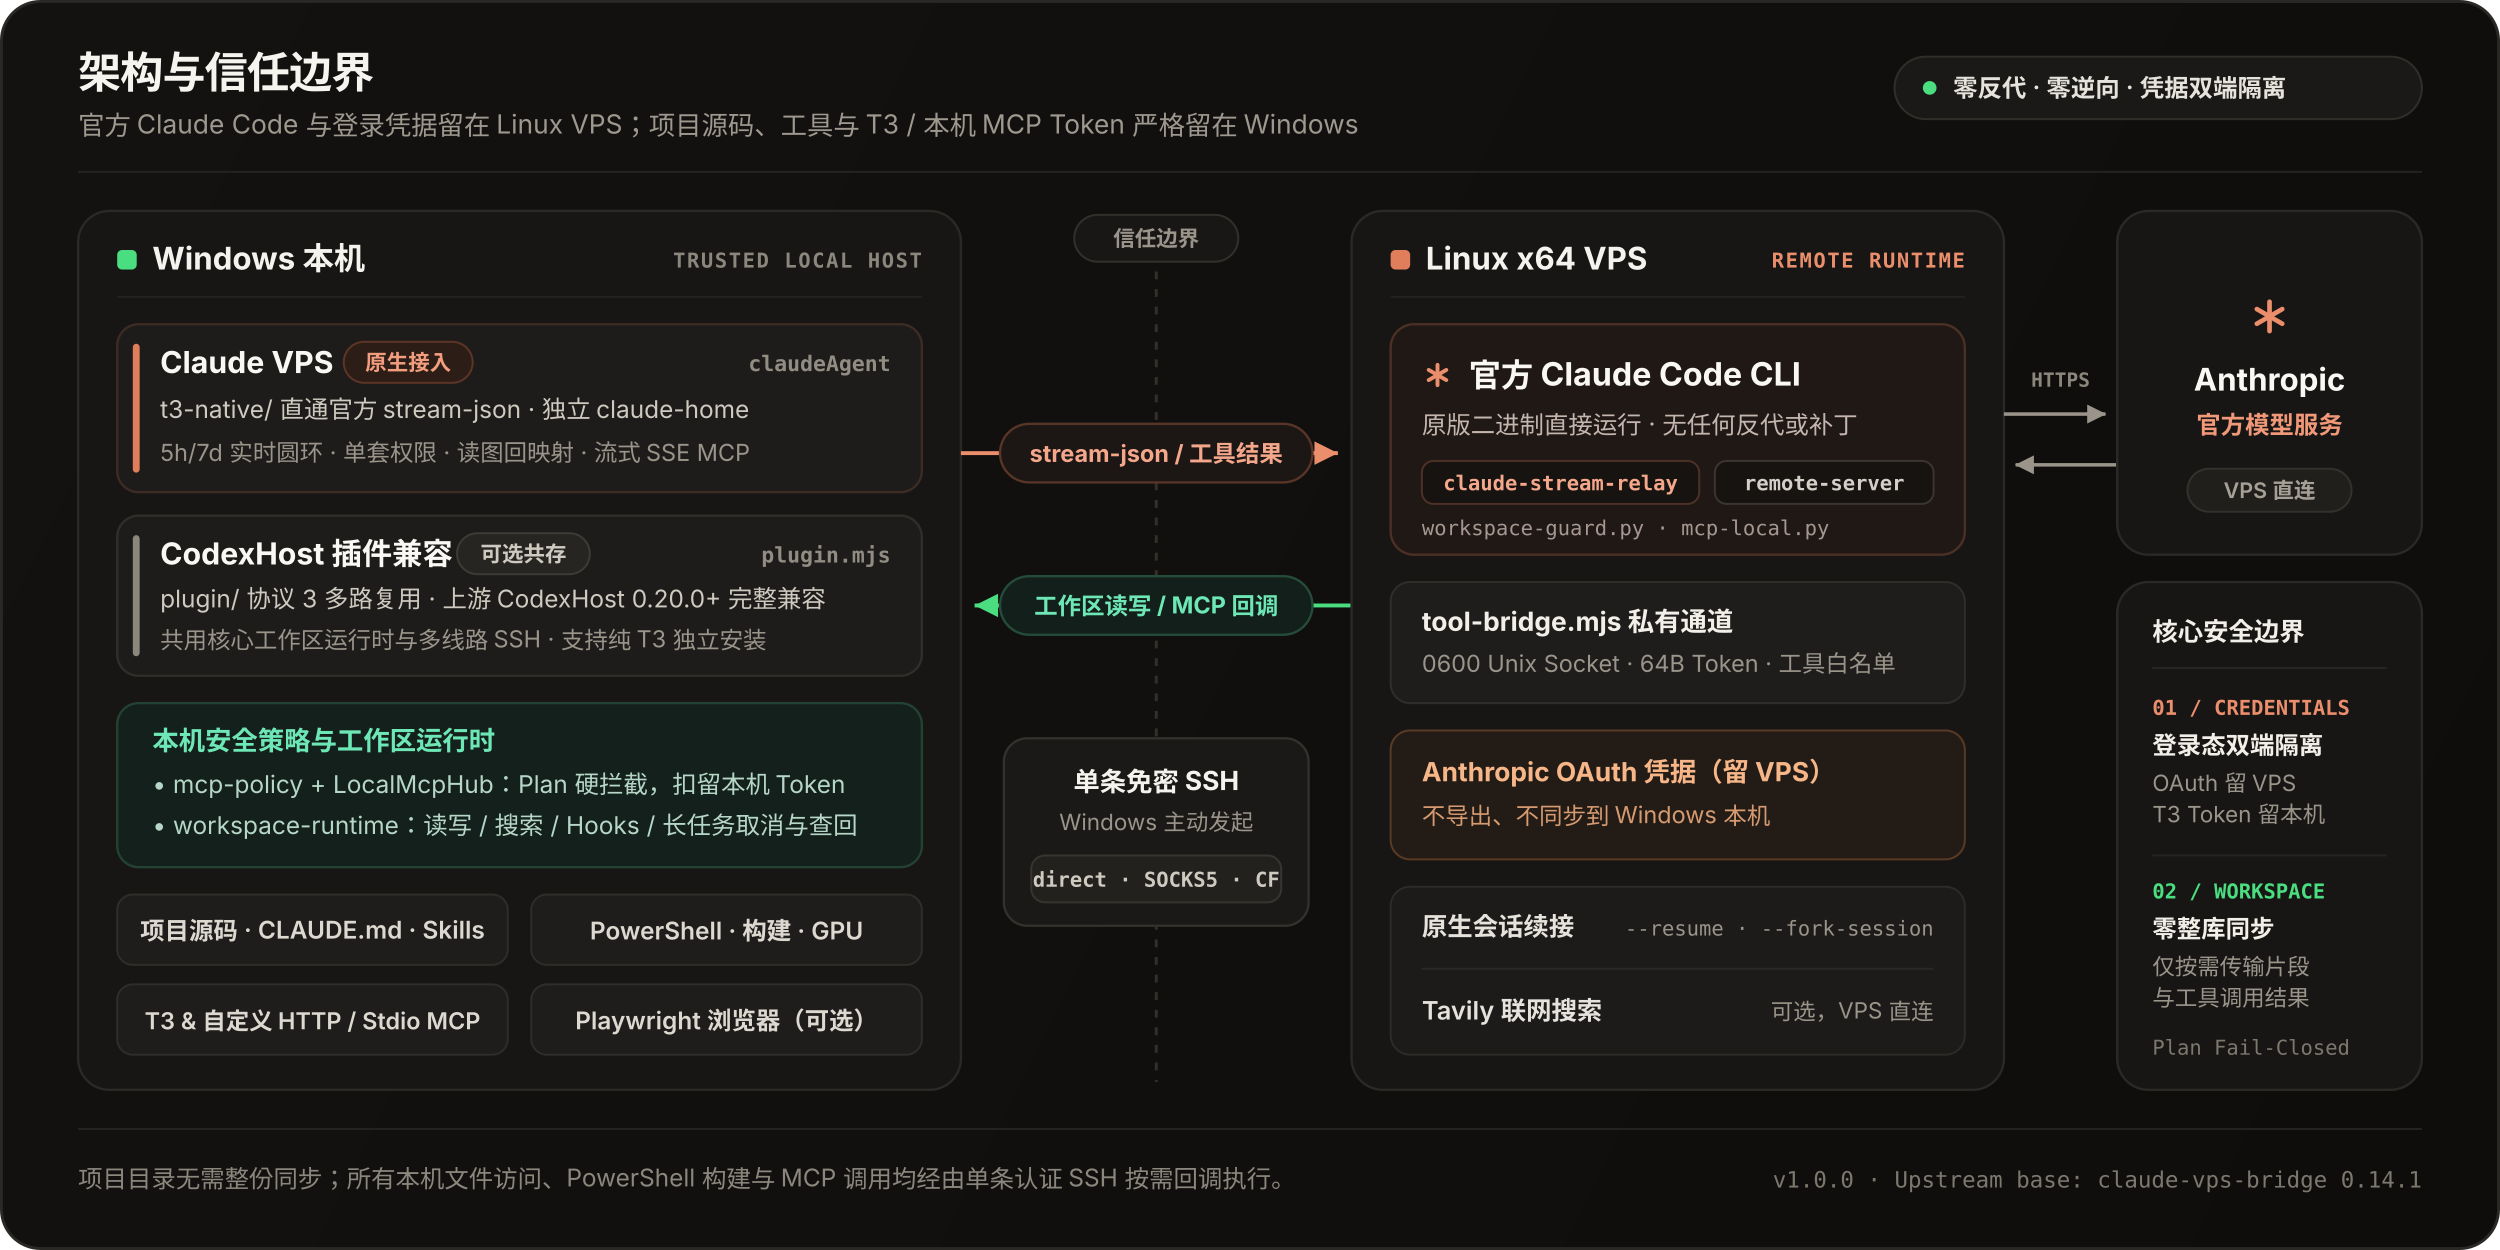
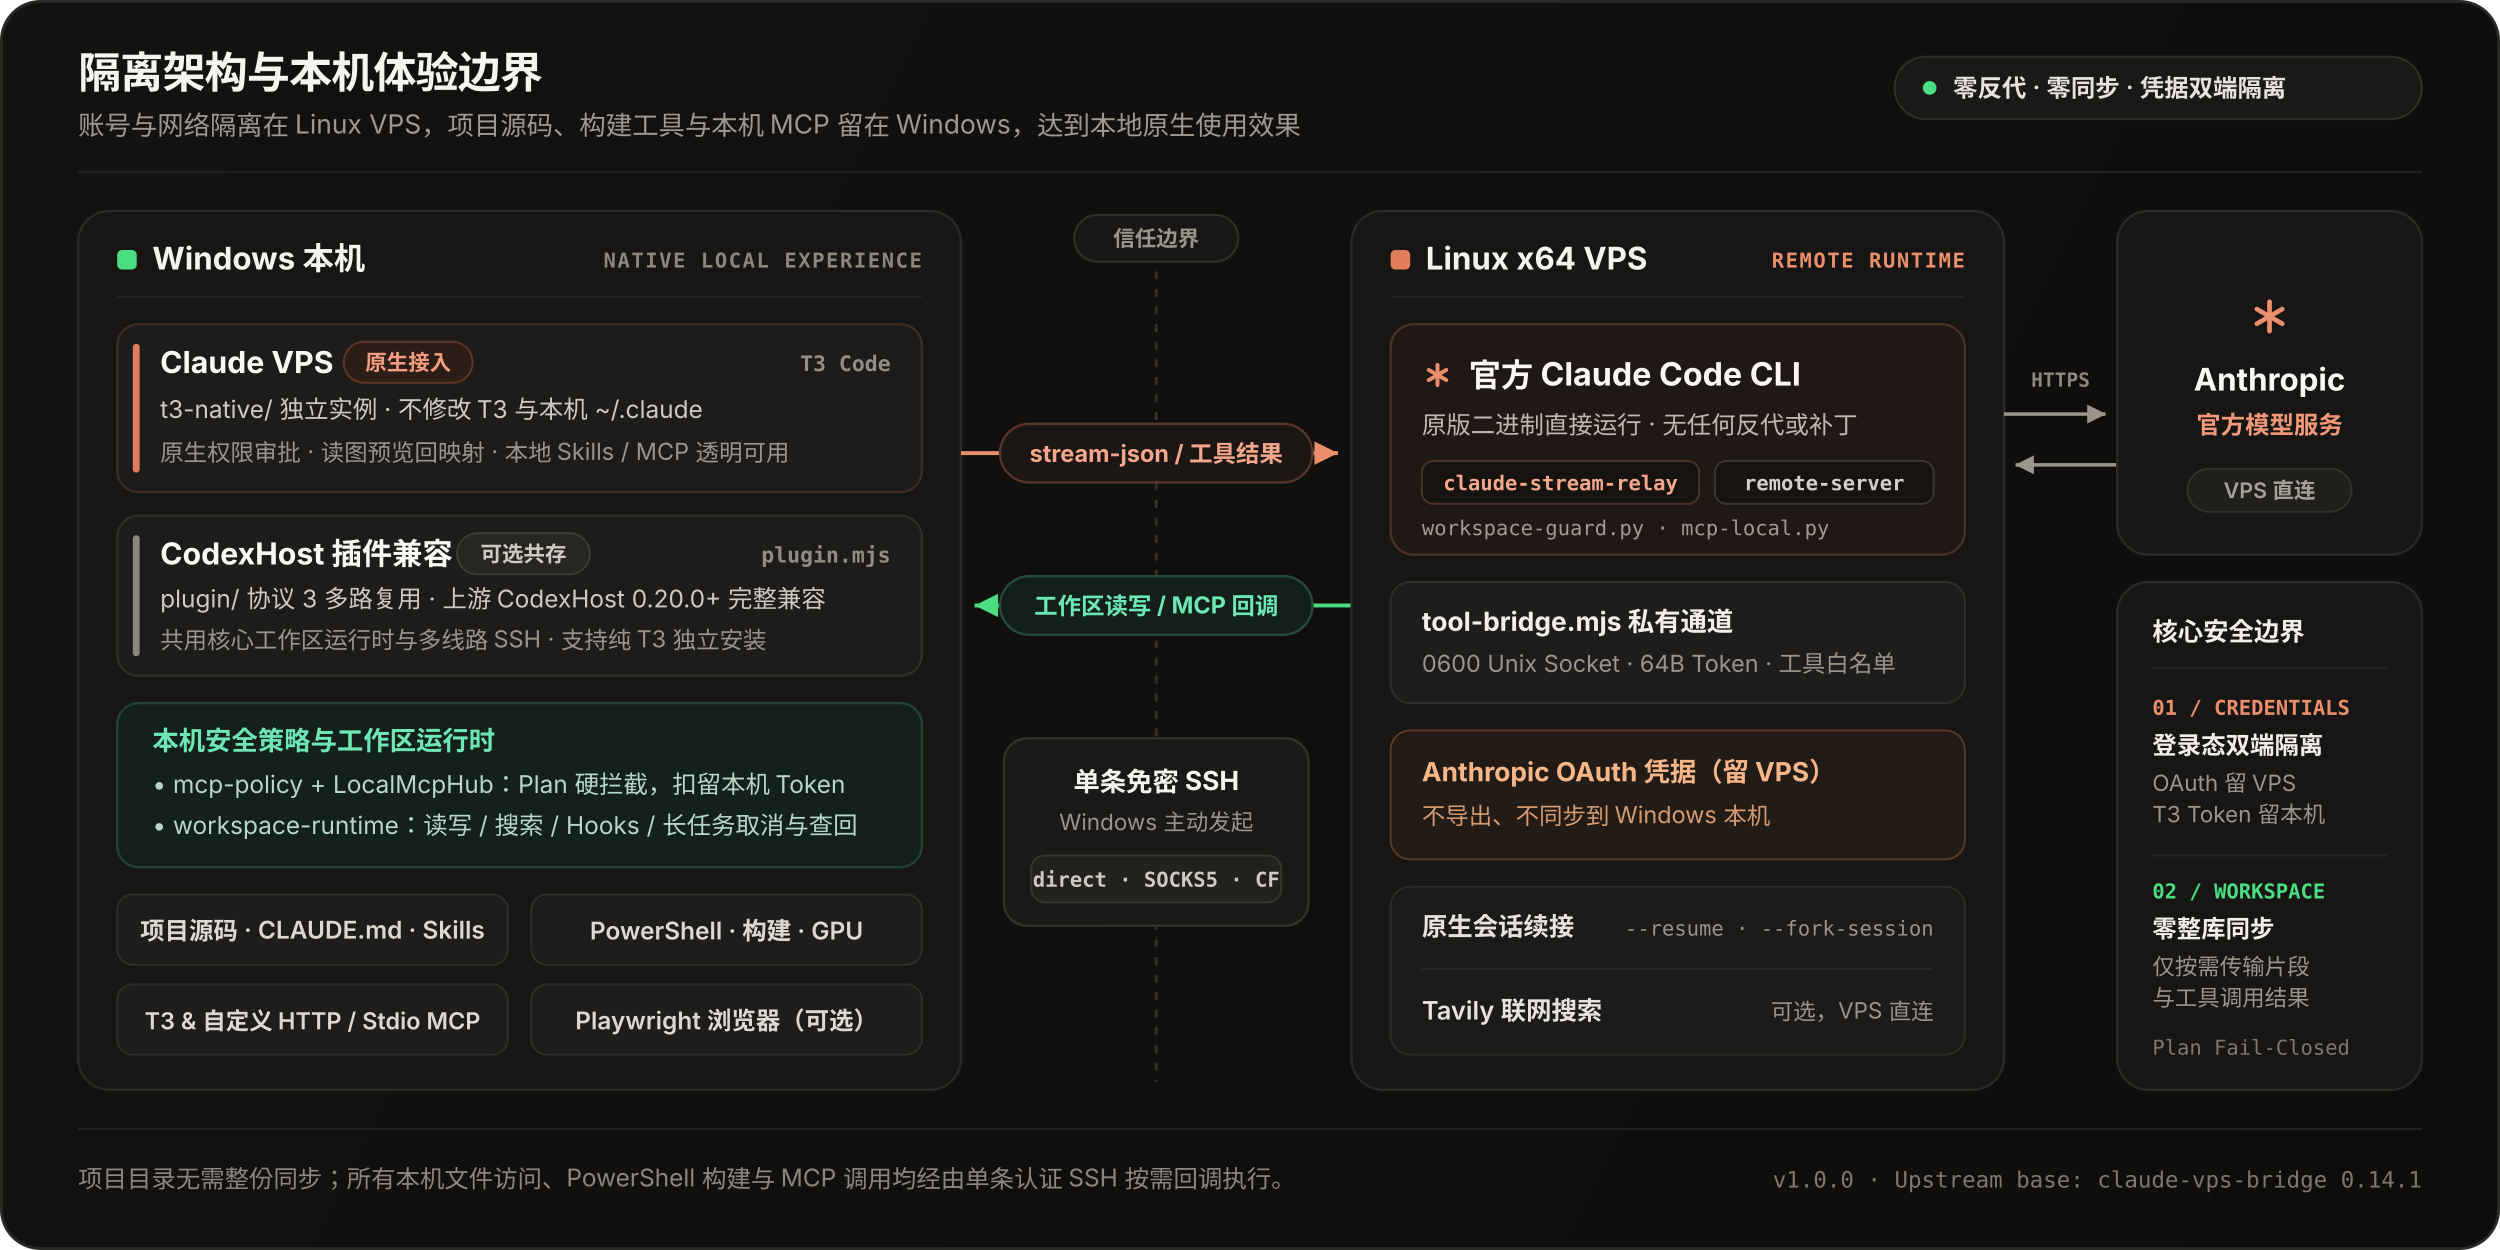
<svg xmlns="http://www.w3.org/2000/svg" width="1280" height="640" viewBox="0 0 1280 640" fill="none" role="img" aria-labelledby="title desc">
  <defs>
    <linearGradient id="archBgD" x1="0" y1="0" x2="1280" y2="640" gradientUnits="userSpaceOnUse">
      <stop offset="0%" stop-color="#131211" />
      <stop offset="100%" stop-color="#0E0D0C" />
    </linearGradient>
    <marker id="mTerraD" markerWidth="8" markerHeight="8" refX="7" refY="4" orient="auto">
      <path d="M1 1L7 4L1 7Z" fill="#EB8E6C" />
    </marker>
    <marker id="mSageD" markerWidth="8" markerHeight="8" refX="7" refY="4" orient="auto">
      <path d="M1 1L7 4L1 7Z" fill="#4ADE80" />
    </marker>
    <marker id="mStoneD" markerWidth="7" markerHeight="7" refX="6" refY="3.5" orient="auto">
      <path d="M0.8 0.8L6.2 3.5L0.8 6.2Z" fill="#9A948A" />
    </marker>
  </defs>
  <rect x="0.75" y="0.75" width="1278.5" height="638.5" rx="20" fill="url(#archBgD)" stroke="#2A2825" stroke-width="1.5" />
  <g font-family="-apple-system, BlinkMacSystemFont, 'Segoe UI', 'PingFang SC', 'Hiragino Sans GB', 'Microsoft YaHei', sans-serif" fill="#F2EFE9">
-     <text x="40" y="45" font-size="22" font-weight="750" letter-spacing="-0.4" fill="#F6F4EF">架构与信任边界</text>
-     <text x="40" y="69" font-size="13.5" fill="#9E988E">官方 Claude Code 与登录凭据留在 Linux VPS；项目源码、工具与 T3 / 本机 MCP Token 严格留在 Windows</text>
+     <text x="40" y="45" font-size="22" font-weight="750" letter-spacing="-0.4" fill="#F6F4EF">隔离架构与本机体验边界</text>
+     <text x="40" y="69" font-size="13.5" fill="#9E988E">账号与网络隔离在 Linux VPS，项目源码、构建工具与本机 MCP 留在 Windows，达到本地原生使用效果</text>
    <rect x="970" y="29" width="270" height="32" rx="16" fill="#1A1917" stroke="#312E2A" />
    <circle cx="988" cy="45" r="3.5" fill="#4ADE80" />
-     <text x="1000" y="49.5" font-size="12.5" font-weight="600" fill="#E6E3DC">零反代 · 零逆向 · 凭据双端隔离</text>
+     <text x="1000" y="49.5" font-size="12.5" font-weight="600" fill="#E6E3DC">零反代 · 零同步 · 凭据双端隔离</text>
    <line x1="40" y1="88" x2="1240" y2="88" stroke="#252320" stroke-width="1" />
    <rect x="40" y="108" width="452" height="450" rx="16" fill="#171614" stroke="#2B2926" stroke-width="1.2" />
    <rect x="60" y="128" width="10" height="10" rx="2.5" fill="#4ADE80" />
    <text x="78" y="138" font-size="16" font-weight="750" fill="#F5F3EE">Windows 本机</text>
-     <text x="472" y="137" text-anchor="end" font-family="ui-monospace, Consolas, monospace" font-size="10.5" font-weight="600" letter-spacing="0.8" fill="#8C877D">TRUSTED LOCAL HOST</text>
+     <text x="472" y="137" text-anchor="end" font-family="ui-monospace, Consolas, monospace" font-size="10.5" font-weight="600" letter-spacing="0.8" fill="#8C877D">NATIVE LOCAL EXPERIENCE</text>
    <line x1="60" y1="152" x2="472" y2="152" stroke="#24221F" stroke-width="1" />
    <rect x="60" y="166" width="412" height="86" rx="11" fill="#1E1C1A" stroke="#3D2B24" stroke-width="1.2" />
    <rect x="68" y="176" width="3.5" height="66" rx="1.75" fill="#E07E5C" />
    <text x="82" y="191" font-size="15.5" font-weight="750" fill="#FAF8F4">Claude VPS</text>
    <rect x="176" y="175" width="66" height="21" rx="10.5" fill="#2D1D17" stroke="#5D3526" />
    <text x="209" y="189.5" text-anchor="middle" font-size="11" font-weight="700" fill="#F29E7E">原生接入</text>
-     <text x="456" y="190" text-anchor="end" font-family="ui-monospace, Consolas, monospace" font-size="11" font-weight="600" fill="#928D83">claudeAgent</text>
-     <text x="82" y="214" font-size="12.5" fill="#CFCAC0">t3-native/ 直通官方 stream-json · 独立 claude-home</text>
-     <text x="82" y="236" font-size="12" fill="#9A948A">5h/7d 实时圆环 · 单套权限 · 读图回映射 · 流式 SSE MCP</text>
+     <text x="456" y="190" text-anchor="end" font-family="ui-monospace, Consolas, monospace" font-size="11" font-weight="600" fill="#928D83">T3 Code</text>
+     <text x="82" y="214" font-size="12.5" fill="#CFCAC0">t3-native/ 独立实例 · 不修改 T3 与本机 ~/.claude</text>
+     <text x="82" y="236" font-size="12" fill="#9A948A">原生权限审批 · 读图预览回映射 · 本地 Skills / MCP 透明可用</text>
    <rect x="60" y="264" width="412" height="82" rx="11" fill="#1D1C1A" stroke="#302E2A" stroke-width="1.2" />
    <rect x="68" y="274" width="3.5" height="62" rx="1.75" fill="#8C877D" />
    <text x="82" y="289" font-size="15.5" font-weight="750" fill="#FAF8F4">CodexHost 插件兼容</text>
    <rect x="234" y="273" width="68" height="21" rx="10.5" fill="#272522" stroke="#3E3B36" />
    <text x="268" y="287.5" text-anchor="middle" font-size="11" font-weight="600" fill="#CFCAC0">可选共存</text>
    <text x="456" y="288" text-anchor="end" font-family="ui-monospace, Consolas, monospace" font-size="11" font-weight="600" fill="#928D83">plugin.mjs</text>
    <text x="82" y="311" font-size="12.5" fill="#CFCAC0">plugin/ 协议 3 多路复用 · 上游 CodexHost 0.20.0+ 完整兼容</text>
    <text x="82" y="332" font-size="12" fill="#9A948A">共用核心工作区运行时与多线路 SSH · 支持纯 T3 独立安装</text>
    <rect x="60" y="360" width="412" height="84" rx="11" fill="#14201B" stroke="#234234" stroke-width="1.2" />
    <text x="78" y="384" font-size="13.5" font-weight="750" fill="#6EE7B7">本机安全策略与工作区运行时</text>
    <text x="78" y="406" font-size="12.5" fill="#B6D7C8">• mcp-policy + LocalMcpHub：Plan 硬拦截，扣留本机 Token</text>
    <text x="78" y="427" font-size="12.5" fill="#B6D7C8">• workspace-runtime：读写 / 搜索 / Hooks / 长任务取消与查回</text>
    <rect x="60" y="458" width="200" height="36" rx="8" fill="#1E1D1B" stroke="#2F2D29" />
    <text x="160" y="481" text-anchor="middle" font-size="12.5" font-weight="600" fill="#DDD9D0">项目源码 · CLAUDE.md · Skills</text>
    <rect x="272" y="458" width="200" height="36" rx="8" fill="#1E1D1B" stroke="#2F2D29" />
    <text x="372" y="481" text-anchor="middle" font-size="12.5" font-weight="600" fill="#DDD9D0">PowerShell · 构建 · GPU</text>
    <rect x="60" y="504" width="200" height="36" rx="8" fill="#1E1D1B" stroke="#2F2D29" />
    <text x="160" y="527" text-anchor="middle" font-size="12" font-weight="600" fill="#DDD9D0">T3 &amp; 自定义 HTTP / Stdio MCP</text>
    <rect x="272" y="504" width="200" height="36" rx="8" fill="#1E1D1B" stroke="#2F2D29" />
    <text x="372" y="527" text-anchor="middle" font-size="12.5" font-weight="600" fill="#DDD9D0">Playwright 浏览器（可选）</text>
    <line x1="592" y1="112" x2="592" y2="554" stroke="#33302C" stroke-width="1.5" stroke-dasharray="4 5" />
    <rect x="550" y="110" width="84" height="24" rx="12" fill="#181715" stroke="#33302C" />
    <text x="592" y="126" text-anchor="middle" font-size="11" font-weight="700" fill="#9A948A">信任边界</text>
    <path d="M492 232H685" stroke="#EB8E6C" stroke-width="2" marker-end="url(#mTerraD)" />
    <rect x="512" y="217" width="160" height="30" rx="15" fill="#1C1614" stroke="#593527" stroke-width="1.2" />
    <text x="592" y="236.5" text-anchor="middle" font-size="12" font-weight="700" fill="#F4A78B">stream-json / 工具结果</text>
    <path d="M692 310H499" stroke="#4ADE80" stroke-width="2" marker-end="url(#mSageD)" />
    <rect x="512" y="295" width="160" height="30" rx="15" fill="#131F1A" stroke="#254C3B" stroke-width="1.2" />
    <text x="592" y="314.5" text-anchor="middle" font-size="12" font-weight="700" fill="#6EE7B7">工作区读写 / MCP 回调</text>
    <rect x="514" y="378" width="156" height="96" rx="12" fill="#1A1917" stroke="#34312D" stroke-width="1.2" />
    <text x="592" y="405" text-anchor="middle" font-size="13.5" font-weight="750" fill="#F5F3EE">单条免密 SSH</text>
    <text x="592" y="425" text-anchor="middle" font-size="11.5" fill="#9A948A">Windows 主动发起</text>
    <rect x="528" y="438" width="128" height="24" rx="7" fill="#23211E" stroke="#383530" />
    <text x="592" y="454" text-anchor="middle" font-family="ui-monospace, Consolas, monospace" font-size="10.5" font-weight="600" fill="#CFCAC0">direct · SOCKS5 · CF</text>
    <rect x="692" y="108" width="334" height="450" rx="16" fill="#171614" stroke="#2B2926" stroke-width="1.2" />
    <rect x="712" y="128" width="10" height="10" rx="2.5" fill="#E07E5C" />
    <text x="730" y="138" font-size="16" font-weight="750" fill="#F5F3EE">Linux x64 VPS</text>
    <text x="1006" y="137" text-anchor="end" font-family="ui-monospace, Consolas, monospace" font-size="10.5" font-weight="600" letter-spacing="0.8" fill="#EB8E6C">REMOTE RUNTIME</text>
    <line x1="712" y1="152" x2="1006" y2="152" stroke="#24221F" stroke-width="1" />
    <rect x="712" y="166" width="294" height="118" rx="12" fill="#201815" stroke="#4D3025" stroke-width="1.2" />
    <g transform="translate(736 192)" stroke="#EB8E6C" stroke-width="2" stroke-linecap="round">
      <line x1="0" y1="-5.2" x2="0" y2="5.2" />
      <line x1="-4.5" y1="-2.6" x2="4.5" y2="2.6" />
      <line x1="4.5" y1="-2.6" x2="-4.5" y2="2.6" />
    </g>
    <text x="752" y="198" font-size="16.5" font-weight="750" fill="#FAF8F4">官方 Claude Code CLI</text>
    <text x="728" y="222" font-size="12.5" fill="#C4B6AE">原版二进制直接运行 · 无任何反代或补丁</text>
    <rect x="728" y="236" width="142" height="22" rx="6" fill="#171311" stroke="#4E3126" />
    <text x="799" y="251" text-anchor="middle" font-family="ui-monospace, Consolas, monospace" font-size="10.5" font-weight="600" fill="#F4A78B">claude-stream-relay</text>
    <rect x="878" y="236" width="112" height="22" rx="6" fill="#171311" stroke="#3B3531" />
    <text x="934" y="251" text-anchor="middle" font-family="ui-monospace, Consolas, monospace" font-size="10.5" font-weight="600" fill="#D4CFC7">remote-server</text>
    <text x="728" y="274" font-family="ui-monospace, Consolas, monospace" font-size="10.5" fill="#A69890">workspace-guard.py · mcp-local.py</text>
    <rect x="712" y="298" width="294" height="62" rx="10" fill="#1E1D1B" stroke="#302E2A" />
    <text x="728" y="323" font-size="13.5" font-weight="700" fill="#F2EFE9">tool-bridge.mjs 私有通道</text>
    <text x="728" y="344" font-size="12" fill="#9A948A">0600 Unix Socket · 64B Token · 工具白名单</text>
    <rect x="712" y="374" width="294" height="66" rx="10" fill="#231B15" stroke="#593B25" />
    <text x="728" y="400" font-size="13.5" font-weight="750" fill="#F6B688">Anthropic OAuth 凭据（留 VPS）</text>
    <text x="728" y="422" font-size="12" fill="#D59A70">不导出、不同步到 Windows 本机</text>
    <rect x="712" y="454" width="294" height="86" rx="10" fill="#1C1B19" stroke="#2D2B27" />
    <text x="728" y="479" font-size="13" font-weight="700" fill="#E6E3DC">原生会话续接</text>
    <text x="990" y="479" text-anchor="end" font-family="ui-monospace, Consolas, monospace" font-size="10.5" fill="#9A948A">--resume · --fork-session</text>
    <line x1="728" y1="496" x2="990" y2="496" stroke="#2A2825" stroke-width="1" />
    <text x="728" y="522" font-size="13" font-weight="600" fill="#E6E3DC">Tavily 联网搜索</text>
    <text x="990" y="522" text-anchor="end" font-size="11.5" fill="#9A948A">可选，VPS 直连</text>
    <text x="1055" y="198" text-anchor="middle" font-family="ui-monospace, Consolas, monospace" font-size="10" font-weight="600" fill="#8C877D">HTTPS</text>
    <path d="M1026 212H1078" stroke="#9A948A" stroke-width="1.8" marker-end="url(#mStoneD)" />
    <path d="M1084 238H1032" stroke="#9A948A" stroke-width="1.8" marker-end="url(#mStoneD)" />
    <rect x="1084" y="108" width="156" height="176" rx="16" fill="#171614" stroke="#2B2926" stroke-width="1.2" />
    <g transform="translate(1162 162)" stroke="#EB8E6C" stroke-width="2.4" stroke-linecap="round">
      <line x1="0" y1="-7.5" x2="0" y2="7.5" />
      <line x1="-6.5" y1="-3.75" x2="6.5" y2="3.75" />
      <line x1="6.5" y1="-3.75" x2="-6.5" y2="3.75" />
    </g>
    <text x="1162" y="200" text-anchor="middle" font-size="16" font-weight="750" fill="#FAF8F4">Anthropic</text>
    <text x="1162" y="222" text-anchor="middle" font-size="12.5" font-weight="600" fill="#F09878">官方模型服务</text>
    <rect x="1120" y="240" width="84" height="22" rx="11" fill="#211F1C" stroke="#34312D" />
    <text x="1162" y="255" text-anchor="middle" font-size="11" font-weight="600" fill="#A6A096">VPS 直连</text>
    <rect x="1084" y="298" width="156" height="260" rx="16" fill="#171614" stroke="#2B2926" stroke-width="1.2" />
    <text x="1102" y="328" font-size="13" font-weight="750" fill="#F2EFE9">核心安全边界</text>
    <line x1="1102" y1="342" x2="1222" y2="342" stroke="#282623" stroke-width="1" />
    <text x="1102" y="366" font-family="ui-monospace, Consolas, monospace" font-size="10.5" font-weight="700" fill="#EB8E6C">01 / CREDENTIALS</text>
    <text x="1102" y="386" font-size="12.5" font-weight="600" fill="#F2EFE9">登录态双端隔离</text>
    <text x="1102" y="405" font-size="11.5" fill="#9A948A">OAuth 留 VPS</text>
    <text x="1102" y="421" font-size="11.5" fill="#9A948A">T3 Token 留本机</text>
    <line x1="1102" y1="438" x2="1222" y2="438" stroke="#262421" stroke-width="1" />
    <text x="1102" y="460" font-family="ui-monospace, Consolas, monospace" font-size="10.5" font-weight="700" fill="#4ADE80">02 / WORKSPACE</text>
    <text x="1102" y="480" font-size="12.5" font-weight="600" fill="#F2EFE9">零整库同步</text>
    <text x="1102" y="499" font-size="11.5" fill="#9A948A">仅按需传输片段</text>
    <text x="1102" y="515" font-size="11.5" fill="#9A948A">与工具调用结果</text>
    <text x="1102" y="540" font-family="ui-monospace, Consolas, monospace" font-size="10.5" fill="#7D786E">Plan Fail-Closed</text>
    <line x1="40" y1="578" x2="1240" y2="578" stroke="#252320" stroke-width="1" />
    <text x="40" y="608" font-size="12.5" fill="#8C877D">项目目录无需整份同步；所有本机文件访问、PowerShell 构建与 MCP 调用均经由单条认证 SSH 按需回调执行。</text>
    <text x="1240" y="608" text-anchor="end" font-family="ui-monospace, Consolas, monospace" font-size="11.5" fill="#7D786E">v1.0.0 · Upstream base: claude-vps-bridge 0.14.1</text>
  </g>
</svg>
